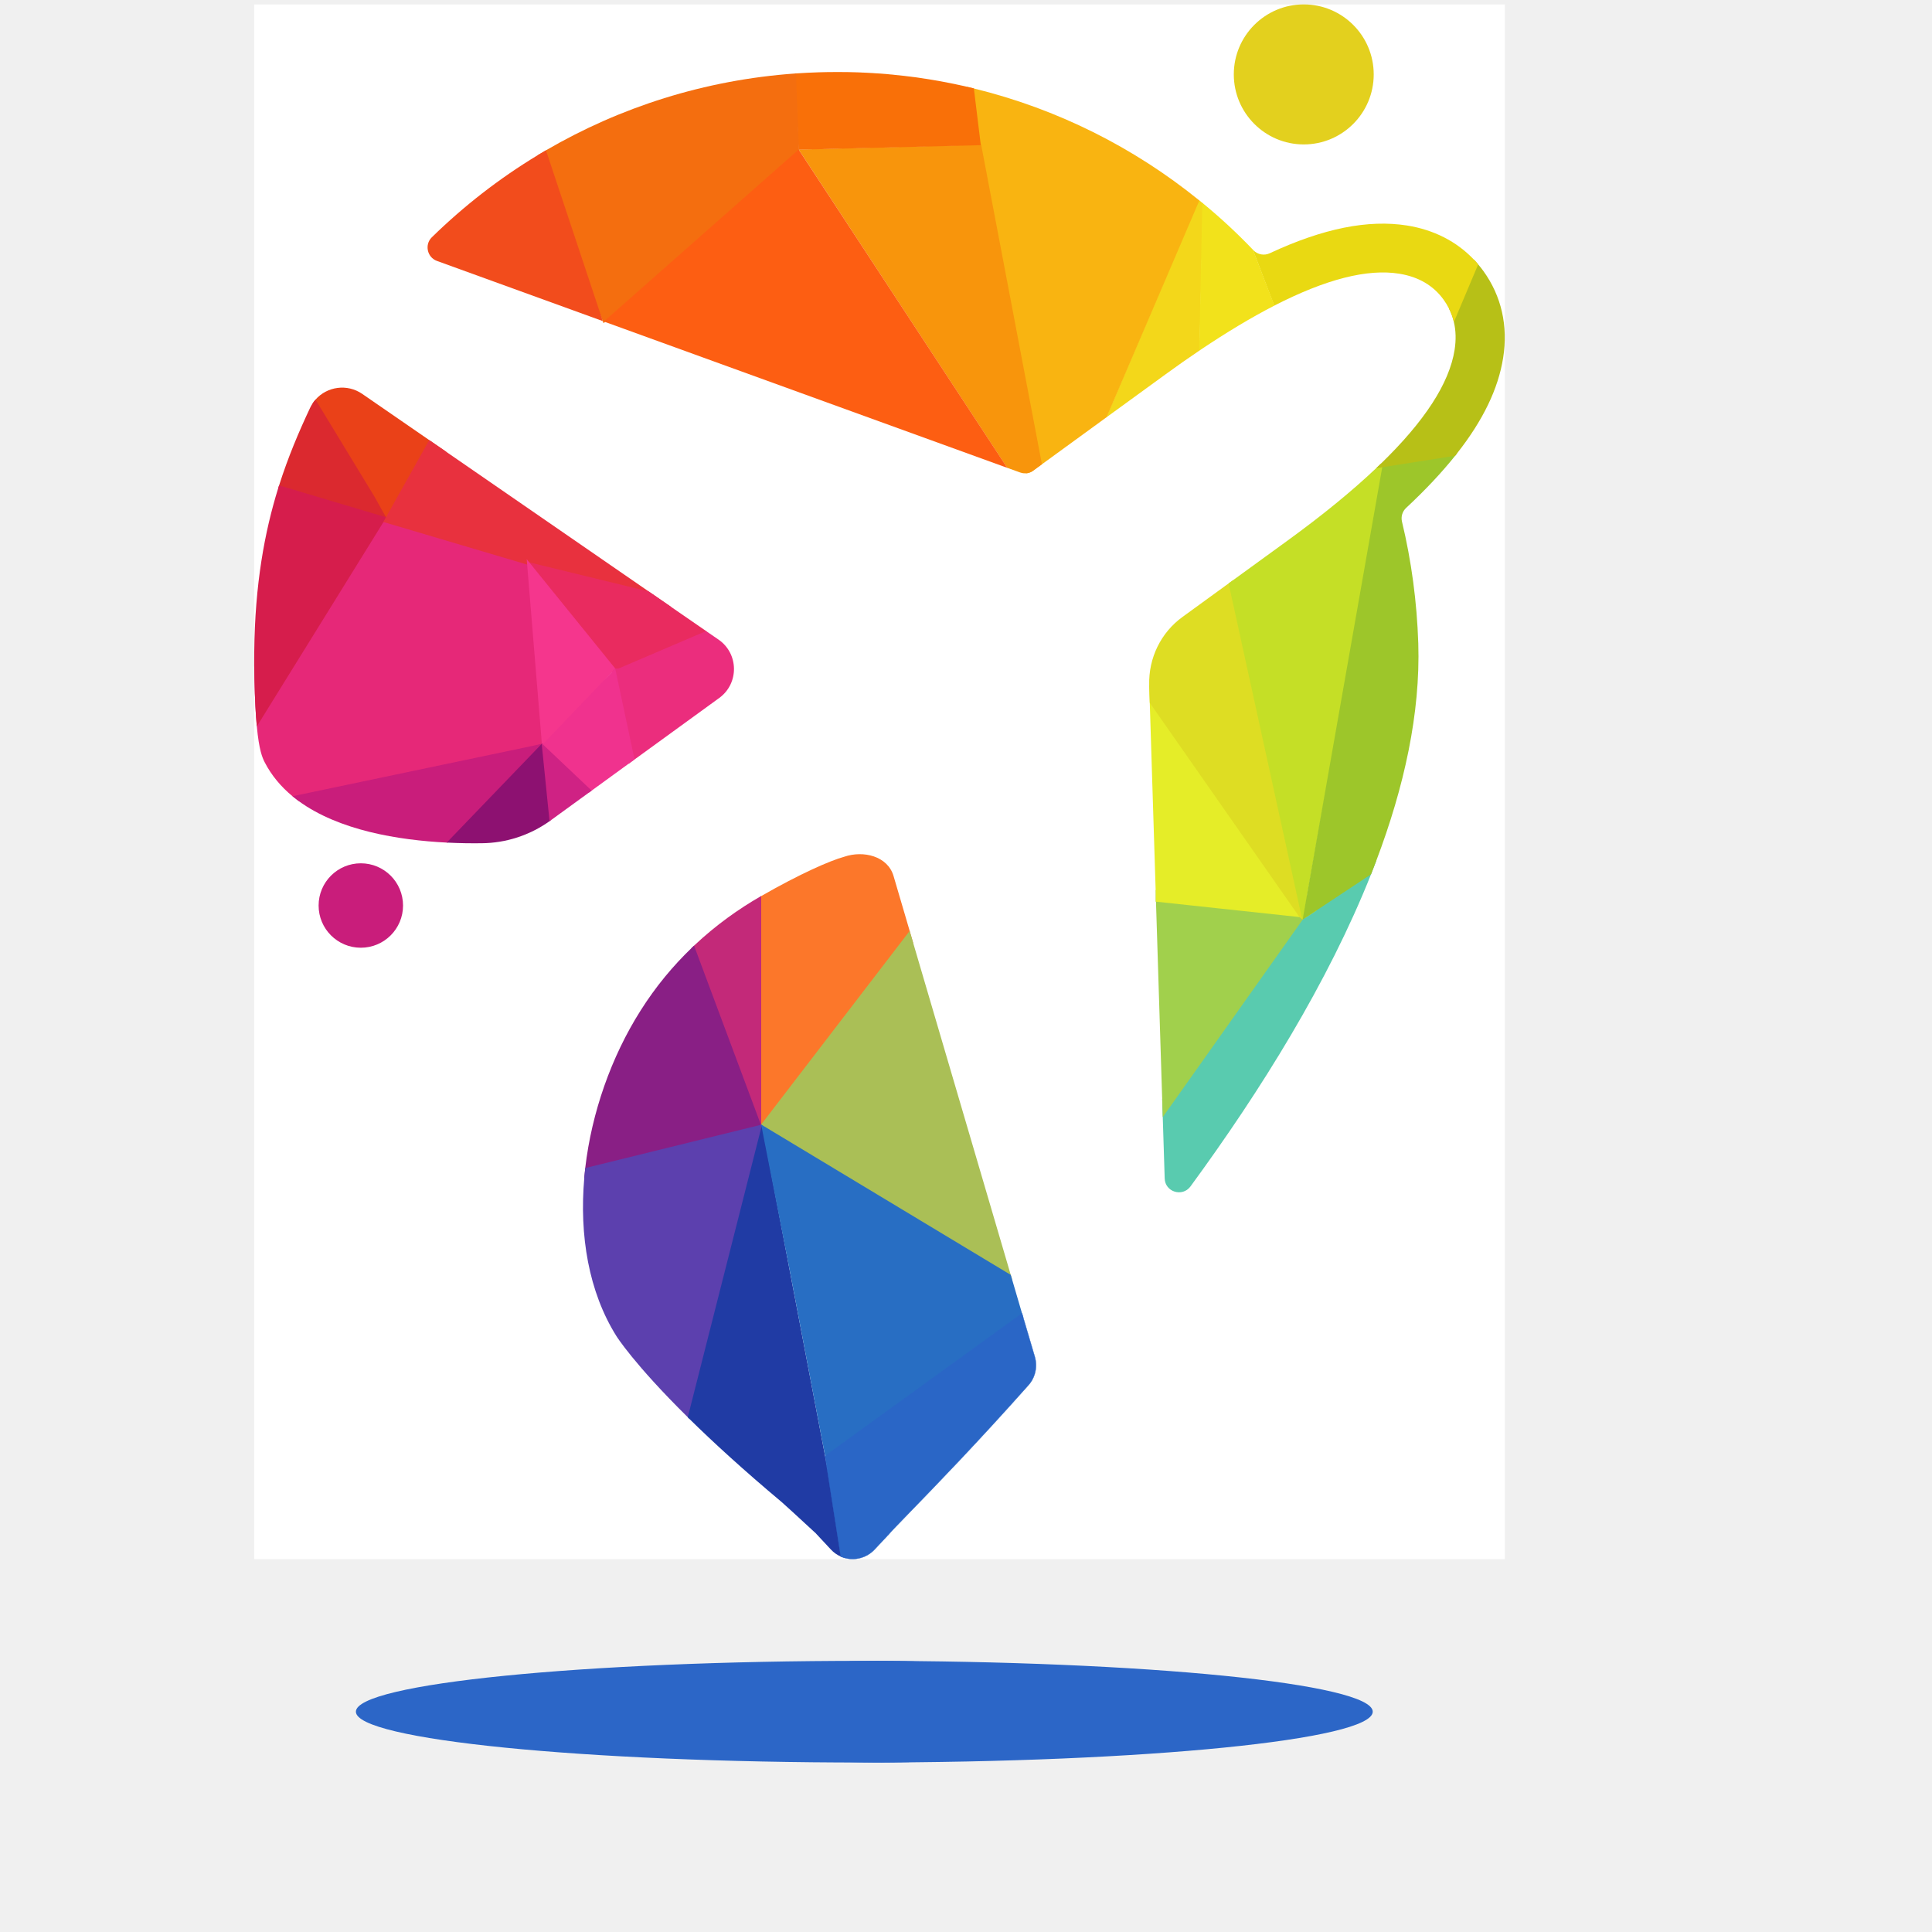
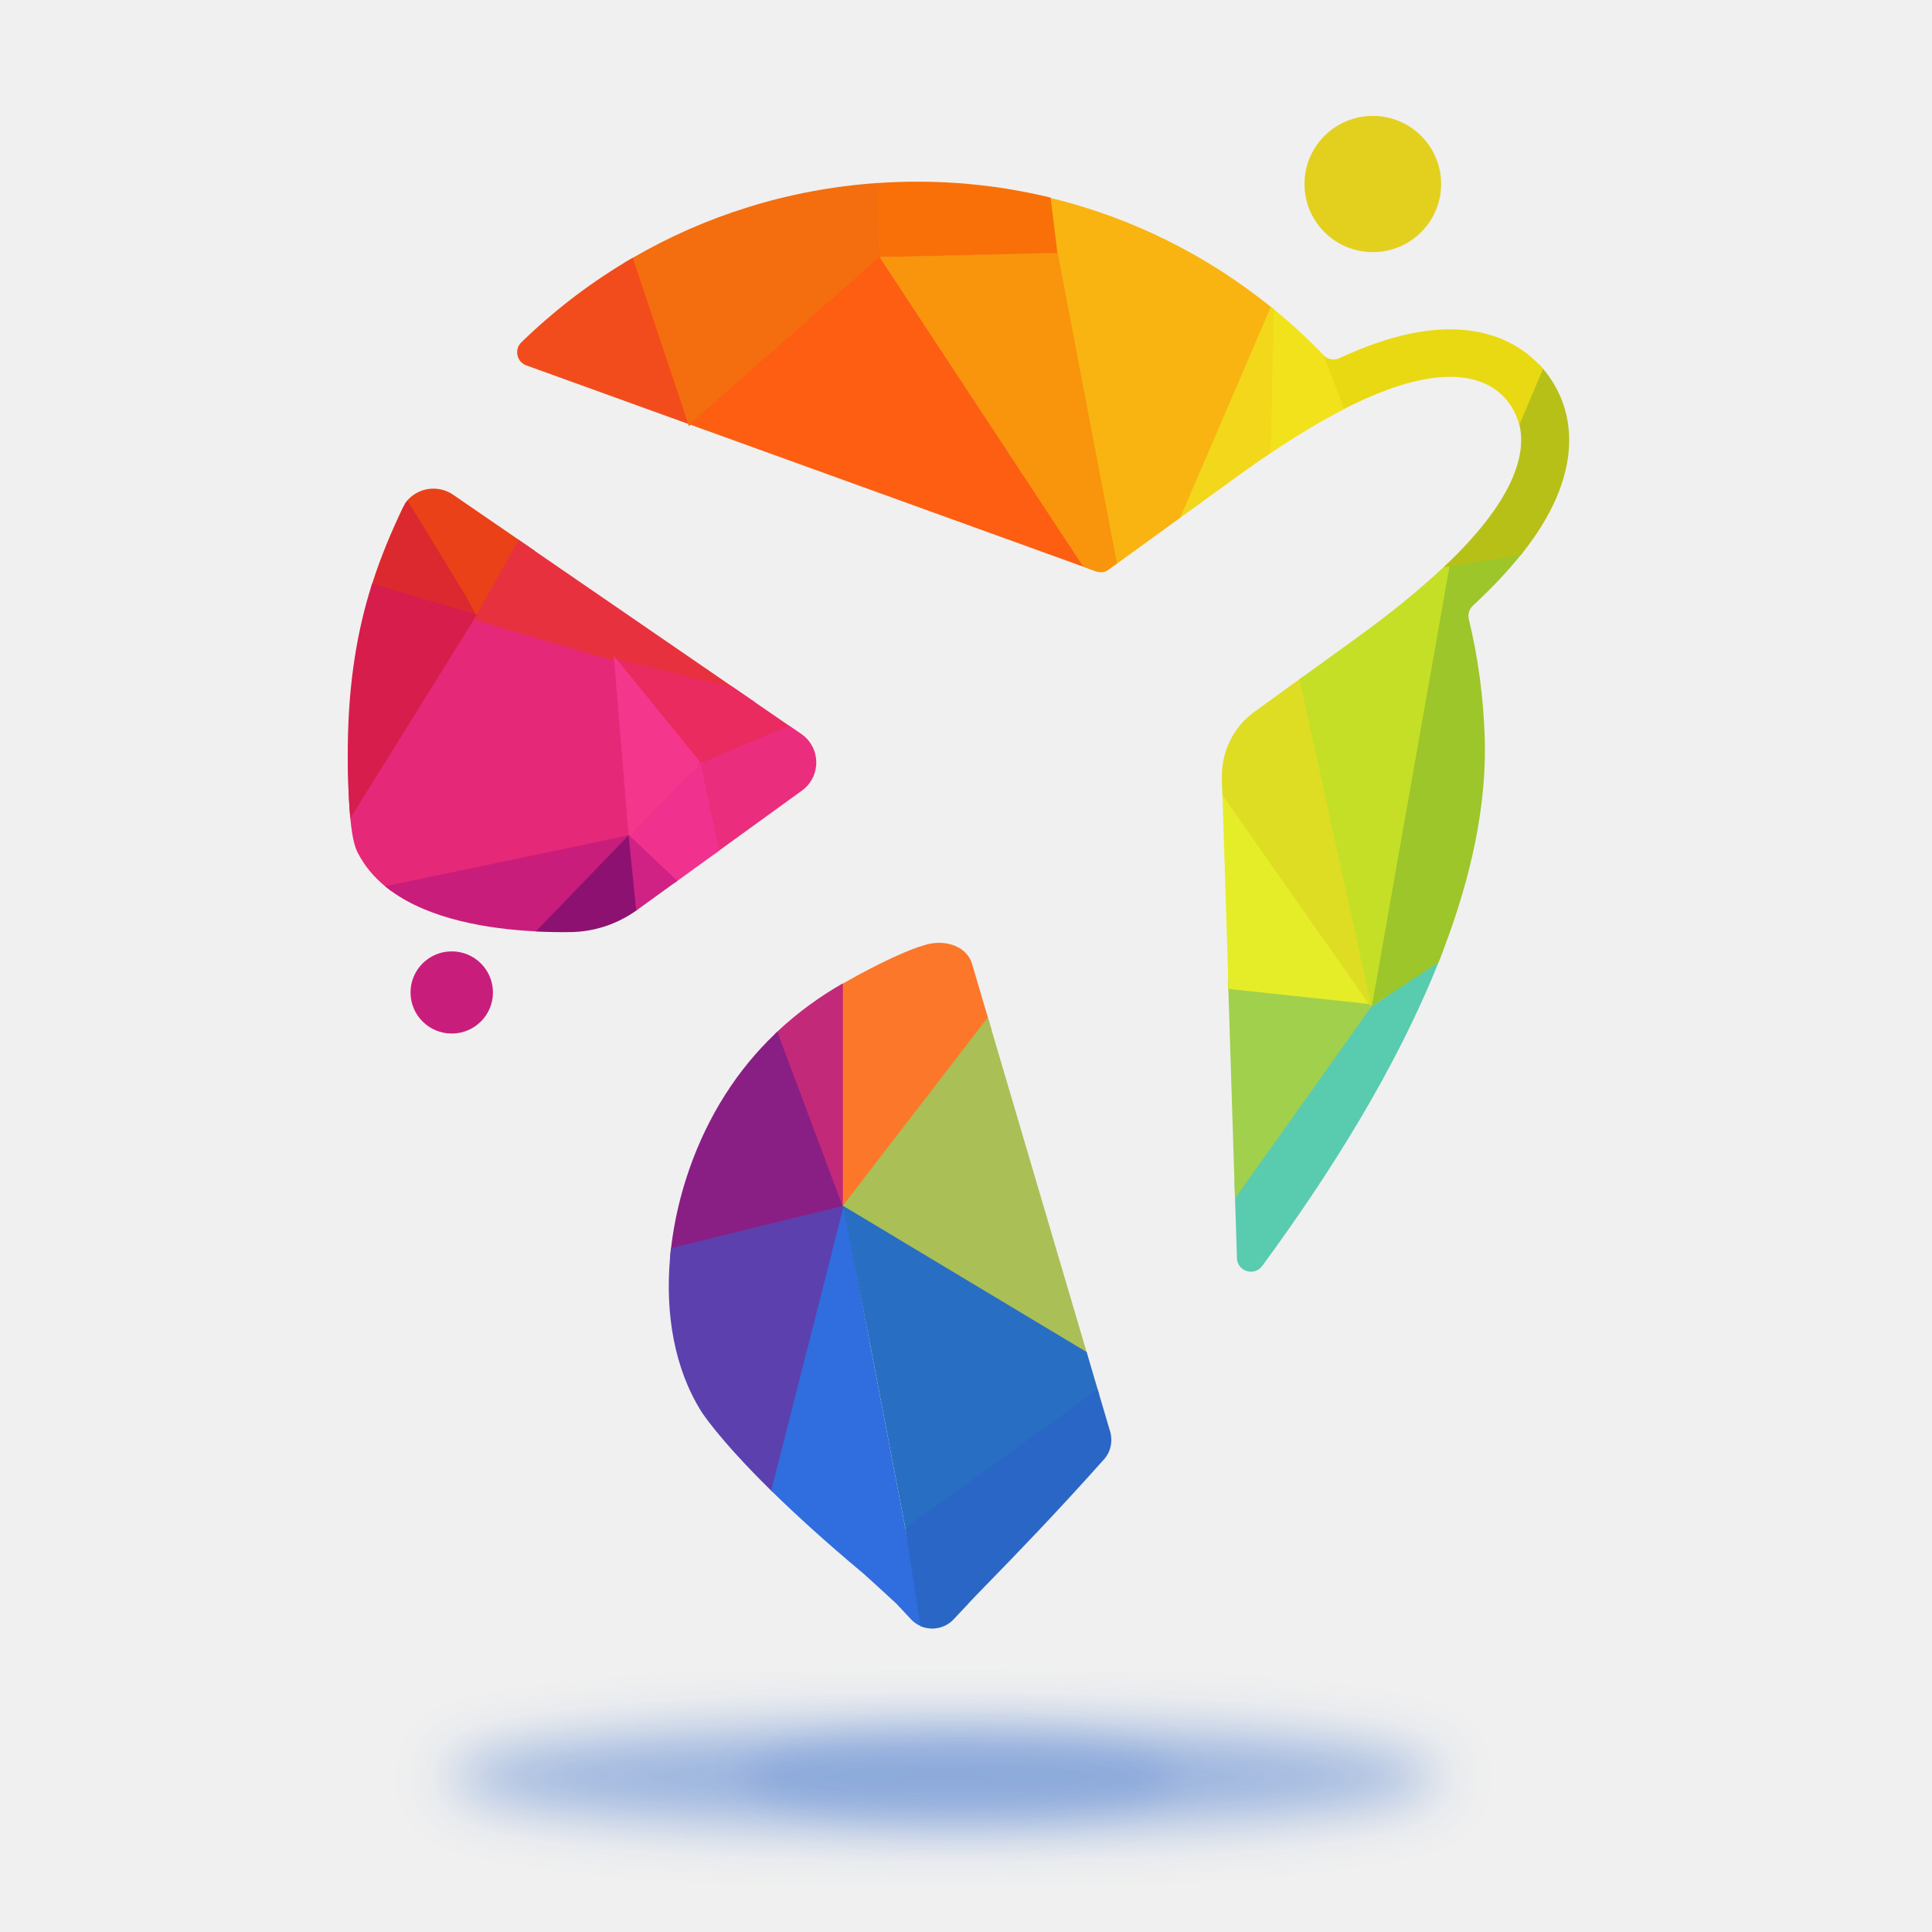
- <svg xmlns="http://www.w3.org/2000/svg" width="62" height="62" viewBox="-7.5 0 57 57" fill="none">
-   <path d="M36.896 0.13H0V46H36.896V0.13Z" fill="white" />
-   <path d="M33.103 25.399L32.327 24.887L31.104 26.552L31.022 26.663L31.011 26.678L30.998 26.695L30.982 26.716L30.865 26.876L30.786 26.984L30.74 27.047L26.788 32.425L26.805 32.959L26.862 34.768C26.873 35.168 27.383 35.325 27.621 35.006C29.705 32.161 31.685 28.978 32.95 25.794L33.103 25.399Z" fill="#59CBAF" />
-   <path d="M31.337 26.728L31.287 26.798L31.15 26.985L31.128 26.935L31.108 26.969L31.081 26.993L31 27.056L30.95 27.108L26.805 32.958L26.788 32.424L26.605 26.601L26.598 26.601V26.259L30.554 26.651L30.822 26.677L30.977 26.692L30.998 26.694L31.008 26.695L31.016 26.696L31.226 26.717L31.337 26.728Z" fill="#A1D04C" />
-   <path d="M31.129 27L31.038 27.06L31.015 27.075L30.95 27.068L30.942 27.067L30.907 27.064L30.838 27.057L30.741 27.046L26.606 26.602L26.599 26.601V26.378L26.422 20.737L26.405 20.215V20.209L30.666 25.959L30.881 26.25L31.048 26.475L31.055 26.485L31.105 26.552L31.227 26.718L31.288 26.799L31.336 26.864L31.129 27Z" fill="#E5ED28" />
-   <path d="M30.94 27.125L30.931 27.131L30.838 27.056L30.787 26.982L30.555 26.65L26.422 20.735L26.405 20.213V20.208C26.384 19.415 26.748 18.663 27.391 18.199L28.749 17.212L28.877 17.119L30.88 26.249L30.977 26.691L30.983 26.715L30.994 26.769L30.999 26.79L31.055 27.047L31.034 27.049L31.001 27.053L30.94 27.125Z" fill="#DEDD23" />
-   <path d="M33.348 13.632L33.331 13.723L33.321 13.779L31.054 26.484L31.022 26.662L31.016 26.696L30.998 26.791L30.949 27.068L30.94 27.122L30.939 27.125L30.938 27.124L30.933 27.114L30.906 27.064L30.865 26.875L30.821 26.677L30.664 25.959L28.748 17.213L28.875 17.12L30.466 15.964C31.508 15.208 32.386 14.491 33.101 13.813C33.143 13.773 33.184 13.734 33.224 13.694L33.348 13.632Z" fill="#C5DF26" />
-   <path d="M33.103 25.399C33.929 23.218 34.408 21.043 34.344 18.984C34.303 17.748 34.141 16.546 33.863 15.391C33.828 15.24 33.875 15.089 33.985 14.985C34.553 14.456 35.034 13.944 35.432 13.446L35.488 13.377L33.332 13.724L33.29 13.731L33.28 13.787L31.047 26.475L31.011 26.679L31.008 26.696L30.995 26.77L30.943 27.068L30.932 27.131L30.94 27.125L31.015 27.075L31.056 27.049L31.151 26.986L31.335 26.864L32.951 25.794L33.103 25.399Z" fill="#9DC62A" />
-   <path d="M36.847 10.56C36.703 11.467 36.258 12.396 35.487 13.376L35.432 13.446L33.321 13.779L33.279 13.786L33.101 13.814C33.143 13.774 33.184 13.735 33.225 13.695C34.529 12.434 35.26 11.309 35.415 10.323C35.461 10.03 35.454 9.756 35.394 9.501C35.362 9.362 35.314 9.23 35.249 9.103L35.983 7.657C36.027 7.704 36.07 7.751 36.111 7.801C36.166 7.865 36.218 7.932 36.268 8.001C36.795 8.732 36.998 9.614 36.847 10.56Z" fill="#B7C017" />
-   <path d="M36.111 7.8L35.394 9.501C35.362 9.362 35.314 9.23 35.249 9.103C35.204 9.013 35.152 8.926 35.091 8.842C34.79 8.425 34.355 8.169 33.787 8.076C32.845 7.922 31.615 8.237 30.099 9.015L30.093 9.018L29.463 7.367L29.467 7.371C29.471 7.376 29.476 7.38 29.48 7.385C29.608 7.513 29.799 7.548 29.961 7.472C31.543 6.734 32.87 6.473 34.012 6.653C34.8 6.779 35.474 7.122 35.982 7.657C36.028 7.703 36.07 7.751 36.111 7.8Z" fill="#E9D912" />
-   <path d="M27.879 10.348C27.561 10.562 27.233 10.792 26.897 11.037L25.149 12.308L25.134 12.319L27.869 5.901C27.875 5.905 27.88 5.909 27.886 5.914C27.915 5.938 27.944 5.961 27.973 5.985C27.979 5.991 27.986 5.996 27.993 6.001L27.889 10.341L27.879 10.348Z" fill="#F3D71A" />
-   <path d="M27.885 5.914L25.149 12.308L25.134 12.319L23.241 13.697L22.98 13.887C22.975 13.891 22.969 13.895 22.964 13.899C22.961 13.901 22.957 13.903 22.954 13.905L22.951 13.907C22.948 13.909 22.944 13.911 22.941 13.913L22.937 13.915C22.934 13.917 22.931 13.919 22.928 13.92L22.922 13.923C22.92 13.925 22.917 13.926 22.915 13.927C22.915 13.927 22.911 13.929 22.909 13.93C22.905 13.931 22.901 13.933 22.897 13.934L22.896 13.935C22.893 13.937 22.889 13.938 22.885 13.939C22.878 13.941 22.872 13.944 22.866 13.945C22.862 13.947 22.858 13.948 22.854 13.948L22.853 13.949C22.85 13.95 22.847 13.951 22.845 13.951C22.84 13.952 22.836 13.954 22.832 13.955C22.829 13.955 22.826 13.956 22.824 13.956C22.82 13.957 22.816 13.958 22.812 13.959C22.807 13.959 22.803 13.96 22.799 13.961H22.796C22.792 13.962 22.788 13.962 22.784 13.962C22.779 13.963 22.774 13.963 22.77 13.963L21.356 4.285L21.354 4.27L21.238 3.481L21.02 2.56C21.038 2.564 21.055 2.568 21.074 2.572C21.087 2.575 21.099 2.578 21.11 2.581C21.11 2.581 21.114 2.582 21.116 2.582C21.138 2.587 21.159 2.593 21.18 2.597C21.198 2.602 21.217 2.606 21.235 2.611C23.695 3.212 25.951 4.349 27.869 5.902C27.874 5.905 27.88 5.909 27.885 5.914Z" fill="#F9B411" />
-   <path d="M23.24 13.697L22.979 13.887C22.974 13.891 22.968 13.895 22.963 13.899C22.96 13.902 22.957 13.903 22.953 13.905L22.95 13.907C22.947 13.909 22.943 13.911 22.94 13.913L22.936 13.915C22.933 13.917 22.93 13.919 22.927 13.92L22.922 13.923C22.919 13.925 22.916 13.926 22.914 13.927C22.914 13.927 22.91 13.929 22.908 13.93C22.904 13.931 22.9 13.933 22.896 13.934L22.895 13.935C22.892 13.937 22.888 13.938 22.884 13.939C22.878 13.941 22.871 13.944 22.865 13.945C22.861 13.947 22.857 13.948 22.853 13.948L22.852 13.949C22.849 13.95 22.846 13.951 22.844 13.951C22.839 13.952 22.835 13.954 22.831 13.955C22.828 13.955 22.825 13.956 22.823 13.956C22.819 13.957 22.815 13.958 22.811 13.959C22.806 13.959 22.803 13.96 22.798 13.961H22.796C22.791 13.962 22.787 13.962 22.783 13.963C22.778 13.963 22.774 13.963 22.769 13.963C22.764 13.963 22.76 13.964 22.754 13.964C22.737 13.965 22.72 13.964 22.703 13.963C22.696 13.962 22.69 13.962 22.684 13.96C22.681 13.96 22.677 13.959 22.674 13.959C22.668 13.958 22.662 13.957 22.656 13.955C22.652 13.955 22.647 13.954 22.642 13.952C22.626 13.948 22.609 13.944 22.592 13.938L22.219 13.803L22.214 13.801L16.066 4.416L16.064 4.412L21.353 4.269L21.438 4.267H21.447L23.24 13.697Z" fill="#F8950C" />
-   <path d="M15.938 1.631H15.944L15.938 1.633V1.631Z" fill="#F97008" />
-   <path d="M21.44 4.283L21.356 4.285L16.073 4.416H16.066H16.06V4.414L15.962 2.168C15.966 2.168 15.969 2.167 15.973 2.167C15.978 2.167 15.983 2.166 15.988 2.166C16.209 2.151 16.432 2.14 16.656 2.133C16.832 2.127 17.007 2.125 17.18 2.125C17.198 2.125 17.216 2.125 17.234 2.125C17.252 2.125 17.269 2.125 17.287 2.125C17.293 2.125 17.299 2.125 17.304 2.125C17.324 2.125 17.345 2.125 17.365 2.126C17.389 2.126 17.415 2.127 17.439 2.127C17.462 2.127 17.485 2.127 17.506 2.127C17.509 2.127 17.511 2.127 17.514 2.127C17.517 2.127 17.519 2.127 17.522 2.127C17.529 2.127 17.537 2.127 17.544 2.128C17.548 2.128 17.551 2.128 17.555 2.128C17.559 2.128 17.562 2.128 17.566 2.128C17.589 2.129 17.612 2.129 17.635 2.13C17.652 2.13 17.67 2.13 17.688 2.131C17.706 2.132 17.725 2.132 17.743 2.133C17.761 2.134 17.778 2.134 17.796 2.134C17.811 2.135 17.826 2.135 17.842 2.136C17.86 2.137 17.878 2.138 17.896 2.138C17.912 2.139 17.927 2.14 17.943 2.141C17.955 2.141 17.969 2.141 17.981 2.142C17.999 2.143 18.018 2.144 18.036 2.145C18.045 2.145 18.054 2.145 18.063 2.146C18.064 2.146 18.066 2.146 18.067 2.146C18.069 2.146 18.07 2.146 18.072 2.146C18.076 2.146 18.081 2.146 18.084 2.147L18.141 2.15C18.162 2.151 18.183 2.152 18.204 2.154C18.215 2.155 18.225 2.155 18.236 2.155C18.252 2.156 18.268 2.157 18.284 2.159C18.304 2.16 18.325 2.161 18.345 2.163C18.368 2.164 18.391 2.166 18.414 2.167C18.418 2.167 18.422 2.168 18.427 2.168L18.443 2.169C18.451 2.17 18.46 2.17 18.469 2.17C18.511 2.173 18.552 2.177 18.593 2.18C18.612 2.181 18.63 2.183 18.648 2.184C18.665 2.186 18.682 2.188 18.698 2.189C18.717 2.191 18.737 2.192 18.756 2.195C18.783 2.197 18.809 2.199 18.837 2.202C18.854 2.204 18.872 2.206 18.89 2.208C18.892 2.208 18.894 2.208 18.895 2.209C18.91 2.21 18.924 2.212 18.937 2.213C18.941 2.213 18.945 2.213 18.949 2.214C18.964 2.216 18.978 2.217 18.993 2.219C18.999 2.22 19.004 2.22 19.01 2.22C19.031 2.223 19.052 2.225 19.073 2.227C19.076 2.227 19.08 2.228 19.083 2.228C19.115 2.232 19.147 2.235 19.18 2.239C19.226 2.245 19.272 2.25 19.318 2.256C19.333 2.257 19.348 2.26 19.364 2.261C19.386 2.264 19.409 2.267 19.43 2.27C19.45 2.272 19.47 2.275 19.49 2.277C19.509 2.28 19.53 2.283 19.549 2.285C19.57 2.288 19.589 2.291 19.609 2.294C19.628 2.297 19.647 2.299 19.667 2.303C19.669 2.303 19.671 2.303 19.673 2.303C19.692 2.306 19.71 2.309 19.728 2.312C19.746 2.314 19.763 2.317 19.78 2.32C19.791 2.321 19.802 2.323 19.812 2.324C19.825 2.327 19.838 2.328 19.851 2.331C19.869 2.334 19.887 2.336 19.905 2.339C19.945 2.346 19.984 2.352 20.023 2.359C20.043 2.362 20.062 2.366 20.083 2.369C20.102 2.372 20.122 2.376 20.141 2.379C20.161 2.382 20.18 2.386 20.2 2.389C20.22 2.392 20.239 2.396 20.259 2.4C20.298 2.407 20.337 2.415 20.376 2.422C20.395 2.426 20.415 2.43 20.435 2.433C20.454 2.437 20.474 2.441 20.493 2.445C20.51 2.448 20.525 2.451 20.542 2.454C20.549 2.456 20.557 2.457 20.565 2.459C20.58 2.462 20.595 2.465 20.61 2.468C20.628 2.471 20.644 2.475 20.661 2.478C20.683 2.483 20.705 2.488 20.727 2.493C20.747 2.496 20.766 2.501 20.785 2.505C20.805 2.509 20.823 2.514 20.843 2.518C20.862 2.522 20.882 2.526 20.901 2.53C20.92 2.535 20.939 2.539 20.959 2.543C20.978 2.548 20.997 2.552 21.016 2.557C21.034 2.561 21.052 2.565 21.071 2.569C21.084 2.572 21.095 2.575 21.107 2.578C21.109 2.579 21.111 2.579 21.113 2.579C21.134 2.584 21.156 2.59 21.177 2.594C21.195 2.599 21.213 2.603 21.232 2.608L21.334 3.443L21.435 4.265L21.44 4.283Z" fill="#F97008" />
-   <path d="M16.074 4.448L16.072 4.449L10.349 9.497L10.325 9.519L10.306 9.536L10.298 9.51L10.284 9.475L8.359 4.582C8.441 4.532 8.524 4.483 8.607 4.435C10.793 3.161 13.288 2.359 15.962 2.168C15.966 2.168 15.969 2.167 15.973 2.167C15.978 2.167 15.983 2.166 15.988 2.166C15.986 2.184 15.986 2.202 15.986 2.202L16.072 4.412V4.415L16.073 4.426L16.074 4.448Z" fill="#F46E0F" />
-   <path d="M10.285 9.474L10.284 9.473L5.391 7.698C5.102 7.593 5.02 7.216 5.24 7.001C6.181 6.081 7.226 5.267 8.36 4.581C8.442 4.531 8.525 4.482 8.608 4.434L10.285 9.474Z" fill="#F24C1C" />
-   <path d="M22.218 13.803L16.066 4.416L16.064 4.412L16.06 4.415L10.316 9.486L22.212 13.801L22.218 13.803Z" fill="#FD5E12" />
-   <path d="M30.094 9.018C29.416 9.367 28.681 9.808 27.889 10.341L27.88 10.348L27.973 5.984C27.979 5.99 27.986 5.995 27.992 6C28.509 6.425 29.001 6.882 29.464 7.366L29.468 7.37L30.1 9.014L30.094 9.018Z" fill="#F2E21B" />
-   <path d="M1.307 23.629L8.227 22.053L8.421 22.009L8.487 21.994L8.49 21.993L8.508 21.989L8.531 21.984L8.536 21.983L8.563 21.977L8.561 21.909L8.466 17.127L8.463 17.003L8.459 16.777L8.456 16.675L8.441 15.924L4.233 14.934L4.088 14.901L3.456 14.752L3.391 14.737L2.85 14.611L2.673 14.898L2.602 15.013L0.001 19.233C-0.002 19.493 -0 19.761 0.007 20.037C0.02 20.645 0.045 21.094 0.077 21.431C0.144 22.143 0.241 22.352 0.308 22.487C0.511 22.882 0.793 23.213 1.129 23.491L1.307 23.629Z" fill="#E62878" />
-   <path d="M5.666 13.33L4.234 14.934L3.818 15.4L3.817 15.401L3.814 15.404L3.805 15.414L3.797 15.422L3.78 15.393L3.66 15.191L3.391 14.736L1.719 11.908C1.747 11.866 1.777 11.826 1.809 11.789C2.148 11.404 2.739 11.313 3.187 11.621L5.164 12.984L5.666 13.33Z" fill="#EA4118" />
-   <path d="M3.82 15.408L3.813 15.405L3.811 15.405L3.78 15.394L2.603 15.013L0.71 14.399C0.718 14.372 0.726 14.346 0.734 14.321C1.002 13.478 1.318 12.737 1.646 12.039C1.667 11.993 1.691 11.949 1.719 11.909C1.746 11.866 1.777 11.827 1.809 11.79L3.547 14.65L3.888 15.261L3.812 15.394L3.815 15.399L3.816 15.402L3.817 15.404L3.82 15.408Z" fill="#DB292F" />
-   <path d="M3.898 15.263L3.815 15.398L3.813 15.401L3.811 15.405L3.805 15.415L0.077 21.431C0.045 21.094 0.019 20.644 0.007 20.038C-0 19.761 -0.002 19.494 0.001 19.233C0.021 17.24 0.305 15.698 0.709 14.398C0.717 14.371 0.726 14.346 0.733 14.32L2.672 14.898L3.659 15.192L3.708 15.207L3.887 15.26L3.898 15.263Z" fill="#D61D4C" />
-   <path d="M12.321 17.92L8.46 16.777L8.212 16.703L8.119 16.676L8.053 16.657L3.817 15.402H3.816L3.813 15.401L3.809 15.4L3.812 15.393L3.888 15.26L4.089 14.901L5.164 12.984L5.666 13.33L11.639 17.45L11.676 17.475L12.321 17.92Z" fill="#E8313E" />
-   <path d="M13.333 18.618L12.321 17.92L11.676 17.475L11.639 17.45L8.457 16.675L8.119 16.592L8.046 16.575L8.04 16.574L8.047 16.582L8.119 16.676L8.467 17.127L10.552 19.829L10.56 19.84L10.585 19.873L10.674 19.833L10.799 19.778L13.354 18.633L13.333 18.618Z" fill="#E92B5F" />
-   <path d="M10.652 19.724L8.04 16.498L8.501 22.118L10.652 19.724Z" fill="#F5368D" />
-   <path d="M1.129 23.491L1.307 23.63C2.5 24.503 4.263 24.788 5.68 24.859L5.705 24.861L8.49 22.015L8.493 22.013L8.509 21.997L8.492 22L8.489 22.001L8.487 21.942L8.196 22.009L1.129 23.491Z" fill="#C91D7B" />
-   <path d="M5.705 24.86C6.068 24.878 6.407 24.882 6.708 24.878C7.427 24.873 8.125 24.645 8.713 24.228L8.746 24.204L8.541 22.077L8.535 22.017L8.532 21.985L8.531 21.979L8.528 21.945L8.508 21.965L8.489 21.939L8.485 21.943L8.482 21.947L8.421 22.01L8.415 22.016L5.68 24.859L5.705 24.86Z" fill="#8D1171" />
-   <path d="M13.333 18.618L10.752 19.722L10.652 19.725L10.587 19.793L10.627 19.852L10.557 19.824L10.56 19.841L10.588 19.994L11.043 22.536C11.102 22.493 11.162 22.449 11.222 22.406C11.227 22.402 11.233 22.398 11.238 22.395C12.066 21.792 12.895 21.19 13.723 20.59C14.308 20.16 14.296 19.284 13.7 18.871L13.355 18.634L13.333 18.618Z" fill="#EB2D7D" />
-   <path d="M11.221 22.405C11.162 22.448 11.102 22.492 11.042 22.535C10.68 22.799 10.317 23.062 9.955 23.326C9.926 23.347 9.896 23.368 9.867 23.389L8.567 22.05L8.535 22.016L8.509 21.989L8.497 21.976L8.513 21.959L8.528 21.943L8.562 21.908L10.551 19.829L10.556 19.823L10.586 19.793L10.651 19.725L10.659 19.761L10.674 19.832L10.686 19.89L11.221 22.405Z" fill="#F0328E" />
-   <path d="M8.747 24.203C8.749 24.202 8.751 24.2 8.753 24.199C9.124 23.929 9.497 23.659 9.868 23.389C9.897 23.368 9.927 23.347 9.956 23.326L8.587 22.03L8.537 21.983L8.532 21.978L8.513 21.961L8.49 21.939L8.486 21.935L8.482 21.947L8.487 21.995L8.488 22.001L8.489 22.016L8.713 24.228" fill="#CF2284" />
-   <path d="M19.441 27.82L15.055 33.162L15.001 33.229L14.991 33.24L14.976 33.258L14.958 33.281L14.954 33.286L14.951 33.29L14.935 33.309V26.449L14.959 26.436C16.096 25.783 16.994 25.389 17.406 25.277C17.972 25.083 18.687 25.256 18.862 25.843L19.339 27.466L19.34 27.47L19.441 27.82Z" fill="#FC772A" />
-   <path d="M14.933 26.449C14.303 26.812 13.627 27.286 12.976 27.9C12.95 27.925 12.924 27.949 12.898 27.974L14.913 33.196L14.923 33.221L14.933 33.248L14.943 33.272L14.95 33.29L14.953 33.297L14.958 33.309V33.308V33.281V33.208V33.203V33.186V33.178V26.436L14.933 26.449Z" fill="#C32979" />
-   <path d="M9.736 34.755L14.939 33.35L14.964 33.344L15.004 33.333L14.993 33.302L14.976 33.258L14.969 33.236L14.958 33.207L14.955 33.201L14.95 33.187L14.934 33.144L12.977 27.9C12.951 27.924 12.925 27.948 12.899 27.973C12.366 28.487 11.852 29.096 11.397 29.818C10.536 31.177 9.956 32.823 9.766 34.462L9.736 34.755Z" fill="#891F85" />
-   <path d="M22.363 37.759L15.015 33.316L15.003 33.309L14.993 33.302L14.98 33.295L14.957 33.281L14.951 33.277L14.943 33.272L14.934 33.267L14.903 33.248L14.924 33.222L14.934 33.208L14.937 33.204L14.944 33.194L14.95 33.187L14.95 33.186L14.957 33.177L19.338 27.466L19.338 27.47L19.442 27.82L22.32 37.613L22.329 37.643L22.331 37.647L22.363 37.759Z" fill="#AABF56" />
-   <path d="M15.033 33.247L15.016 33.316L15.01 33.338L14.984 33.441L12.837 41.858C12.822 41.843 12.807 41.828 12.793 41.814C11.195 40.237 10.686 39.419 10.686 39.419C9.865 38.109 9.59 36.445 9.738 34.755L9.768 34.461L14.915 33.194L14.935 33.189L14.939 33.188L14.952 33.185L14.96 33.176L15.033 33.247Z" fill="#5C40AE" />
-   <path d="M17.416 45.962L17.306 45.923C17.198 45.876 17.098 45.807 17.013 45.715L16.59 45.261C16.584 45.255 16.579 45.249 16.574 45.243C16.564 45.232 16.556 45.222 16.544 45.215C16.023 44.732 15.635 44.378 15.566 44.319C14.425 43.363 13.53 42.541 12.836 41.859C12.821 41.844 12.806 41.829 12.791 41.815L14.939 33.35L14.952 33.297L14.954 33.292L14.957 33.28L14.968 33.236L14.974 33.212L14.969 33.188L14.987 33.22L14.991 33.24L15.004 33.309L15.009 33.339L16.749 42.465L16.842 42.955L17.416 45.962Z" fill="#203BA4" />
-   <path d="M22.693 38.881L16.873 42.968L16.868 42.943L16.843 42.951L16.749 42.465L15.787 37.419L15.006 33.431L14.998 33.385L14.988 33.333L14.98 33.297L14.98 33.295L14.977 33.282L14.976 33.276L14.974 33.267L14.968 33.236L14.957 33.177L14.98 33.191L14.981 33.192L15.056 33.237L22.32 37.613L22.329 37.643L22.33 37.647L22.363 37.759L22.653 38.748L22.692 38.877L22.693 38.881Z" fill="#286EC3" />
-   <path d="M22.843 40.867C21.351 42.547 20.085 43.852 19.349 44.61C19.006 44.964 18.778 45.198 18.698 45.296C18.69 45.3 18.685 45.306 18.679 45.313C18.676 45.317 18.673 45.321 18.668 45.326L18.303 45.715C18.07 45.965 17.722 46.05 17.415 45.963L17.306 45.924L16.842 42.955L16.844 42.954L16.867 42.937L22.653 38.748L22.691 38.877L22.692 38.882L23.029 40.024C23.116 40.321 23.046 40.64 22.843 40.867Z" fill="#2A66C6" stroke="#2A66C6" stroke-width="0.008" />
-   <path d="M30.965 0.13C29.825 0.13 28.901 1.055 28.901 2.195C28.901 3.336 29.826 4.261 30.965 4.261C32.105 4.261 33.029 3.336 33.029 2.195C33.029 1.055 32.105 0.13 30.965 0.13Z" fill="#E3D01E" />
-   <path d="M3.145 25.47C2.458 25.47 1.9 26.027 1.9 26.716C1.9 27.404 2.458 27.961 3.145 27.961C3.833 27.961 4.391 27.404 4.391 26.716C4.391 26.027 3.833 25.47 3.145 25.47Z" fill="#C91D7B" />
-   <path d="M18 52C26.284 52 33 51.328 33 50.5C33 49.672 26.284 49 18 49C9.716 49 3 49.672 3 50.5C3 51.328 9.716 52 18 52Z" fill="#2C66C7" />
-   <path d="M18.5 52C22.09 52 25 51.328 25 50.5C25 49.672 22.09 49 18.5 49C14.91 49 12 49.672 12 50.5C12 51.328 14.91 52 18.5 52Z" fill="#2C66C7" />
+ <svg xmlns="http://www.w3.org/2000/svg" width="100" height="100" viewBox="0 0 100 100" fill="none">
+   <g clip-path="url(#clip0_2_2)">
+     <path d="M74.719 49.133L73.389 48.259L71.293 51.101L71.154 51.291L71.134 51.317L71.112 51.345L71.085 51.383L70.885 51.655L70.749 51.839L70.67 51.946L63.899 61.127L63.927 62.039L64.025 65.127C64.045 65.81 64.919 66.077 65.326 65.533C68.897 60.677 72.289 55.244 74.457 49.809L74.719 49.133Z" fill="#59CBAF" />
+     <path d="M71.688 51.4L71.601 51.52L71.366 51.839L71.329 51.753L71.295 51.811L71.248 51.852L71.11 51.959L71.023 52.048L63.922 62.034L63.893 61.123L63.579 51.183L63.567 51.182V50.599L70.345 51.267L70.805 51.313L71.07 51.338L71.106 51.342L71.122 51.344L71.137 51.345L71.497 51.381L71.688 51.4Z" fill="#A1D04C" />
+     <path d="M71.34 51.865L71.184 51.968L71.144 51.995L71.033 51.983L71.019 51.982L70.959 51.975L70.841 51.963L70.675 51.946L63.59 51.187L63.578 51.186V50.804L63.274 41.175L63.246 40.284C63.246 40.282 63.246 40.278 63.246 40.275L70.546 50.09L70.915 50.587L71.2 50.97L71.214 50.987L71.298 51.102L71.508 51.385L71.612 51.524L71.695 51.635L71.34 51.865Z" fill="#E5ED28" />
+     <path d="M71.017 52.074L71.002 52.084L70.843 51.955L70.755 51.83L70.358 51.263L63.276 41.166L63.248 40.275C63.248 40.273 63.248 40.269 63.248 40.266C63.211 38.912 63.836 37.628 64.936 36.836L67.263 35.151L67.482 34.993L70.915 50.578L71.081 51.333L71.091 51.373L71.111 51.465L71.119 51.502L71.215 51.939L71.178 51.943L71.121 51.951L71.017 52.074Z" fill="#DEDD23" />
+     <path d="M75.141 29.047L75.112 29.202L75.095 29.297L71.21 50.986L71.156 51.289L71.145 51.347L71.115 51.51L71.031 51.983L71.015 52.075L71.013 52.08L71.012 52.078L71.004 52.062L70.957 51.975L70.886 51.653L70.811 51.314L70.542 50.089L67.259 35.159L67.477 35L70.203 33.028C71.988 31.737 73.492 30.513 74.717 29.356C74.79 29.288 74.859 29.221 74.929 29.153L75.141 29.047Z" fill="#C5DF26" />
+     <path d="M74.725 49.127C76.14 45.404 76.96 41.693 76.85 38.178C76.781 36.067 76.503 34.016 76.026 32.044C75.967 31.787 76.046 31.529 76.235 31.35C77.208 30.448 78.033 29.575 78.716 28.724L78.811 28.605L75.116 29.198L75.044 29.21L75.028 29.305L71.202 50.964L71.141 51.313L71.135 51.342L71.112 51.469L71.023 51.976L71.004 52.084L71.019 52.075L71.147 51.99L71.217 51.944L71.379 51.837L71.695 51.629L74.464 49.803L74.725 49.127Z" fill="#9DC62A" />
+     <path d="M81.138 23.81C80.892 25.357 80.128 26.943 78.808 28.616L78.713 28.735L75.096 29.304L75.024 29.316L74.72 29.364C74.792 29.296 74.862 29.229 74.931 29.161C77.166 27.007 78.418 25.088 78.685 23.404C78.762 22.905 78.752 22.436 78.649 22.001C78.594 21.765 78.51 21.539 78.401 21.322L79.658 18.855C79.733 18.933 79.806 19.015 79.877 19.099C79.971 19.208 80.06 19.323 80.145 19.441C81.049 20.689 81.397 22.195 81.138 23.81Z" fill="#B7C017" />
+     <path d="M79.865 19.099L78.636 22.001C78.581 21.765 78.498 21.539 78.388 21.321C78.31 21.168 78.221 21.02 78.116 20.877C77.6 20.164 76.855 19.727 75.882 19.569C74.268 19.307 72.161 19.844 69.564 21.172L69.553 21.177L68.474 18.359L68.48 18.366C68.488 18.374 68.496 18.382 68.503 18.39C68.721 18.607 69.05 18.667 69.327 18.538C72.038 17.279 74.312 16.833 76.268 17.14C77.618 17.355 78.773 17.941 79.644 18.853C79.721 18.933 79.794 19.015 79.865 19.099Z" fill="#E9D912" />
+     <path d="M65.775 23.443C65.23 23.808 64.669 24.201 64.093 24.619L61.098 26.79L61.072 26.808L65.758 15.852C65.767 15.858 65.777 15.866 65.786 15.874C65.836 15.914 65.887 15.954 65.936 15.996C65.947 16.005 65.959 16.013 65.97 16.023L65.792 23.432L65.775 23.443Z" fill="#F3D71A" />
+     <path d="M65.776 15.884L61.088 26.799L61.062 26.817L57.818 29.17L57.372 29.494C57.363 29.501 57.353 29.507 57.344 29.514C57.339 29.518 57.333 29.521 57.328 29.525C57.327 29.526 57.325 29.527 57.322 29.527C57.317 29.532 57.31 29.534 57.305 29.538C57.302 29.54 57.301 29.541 57.298 29.542C57.293 29.545 57.288 29.547 57.282 29.55C57.28 29.552 57.276 29.554 57.273 29.555C57.269 29.558 57.264 29.559 57.26 29.562C57.257 29.564 57.254 29.565 57.25 29.566C57.243 29.569 57.237 29.572 57.23 29.574C57.229 29.574 57.229 29.576 57.227 29.576C57.222 29.578 57.215 29.581 57.209 29.582C57.198 29.586 57.187 29.59 57.176 29.593C57.17 29.596 57.163 29.597 57.156 29.598C57.155 29.598 57.154 29.599 57.154 29.599C57.15 29.601 57.144 29.602 57.14 29.604C57.132 29.605 57.126 29.608 57.117 29.609C57.113 29.61 57.108 29.612 57.104 29.612C57.097 29.613 57.091 29.614 57.084 29.616C57.076 29.617 57.069 29.618 57.061 29.62C57.06 29.62 57.059 29.62 57.057 29.62C57.049 29.621 57.042 29.621 57.036 29.622C57.028 29.624 57.02 29.624 57.012 29.624L54.589 13.103L54.585 13.077L54.388 11.73L54.013 10.158C54.044 10.164 54.074 10.172 54.106 10.179C54.128 10.184 54.148 10.188 54.168 10.194C54.171 10.195 54.175 10.195 54.179 10.196C54.215 10.204 54.251 10.214 54.287 10.222C54.318 10.23 54.35 10.236 54.381 10.245C58.597 11.271 62.461 13.212 65.748 15.862C65.758 15.868 65.767 15.876 65.776 15.884Z" fill="#F9B411" />
+     <path d="M57.812 29.157L57.366 29.482C57.356 29.489 57.347 29.495 57.338 29.502C57.332 29.506 57.327 29.509 57.322 29.513C57.32 29.514 57.319 29.515 57.316 29.515C57.311 29.519 57.304 29.522 57.299 29.526C57.296 29.527 57.295 29.529 57.292 29.53C57.287 29.533 57.282 29.535 57.276 29.538C57.273 29.539 57.269 29.542 57.267 29.543C57.263 29.546 57.257 29.547 57.253 29.55C57.251 29.551 57.248 29.553 57.244 29.554C57.237 29.557 57.23 29.559 57.224 29.562C57.222 29.562 57.222 29.563 57.221 29.563C57.216 29.566 57.209 29.569 57.202 29.57C57.192 29.574 57.181 29.578 57.17 29.581C57.163 29.583 57.157 29.585 57.15 29.586C57.149 29.586 57.148 29.587 57.148 29.587C57.143 29.589 57.138 29.59 57.134 29.591C57.126 29.593 57.119 29.595 57.111 29.597C57.107 29.598 57.102 29.599 57.098 29.599C57.091 29.601 57.084 29.602 57.078 29.603C57.07 29.605 57.063 29.606 57.055 29.607C57.054 29.607 57.052 29.607 57.051 29.607C57.043 29.609 57.036 29.609 57.029 29.61C57.022 29.611 57.014 29.611 57.005 29.611C56.997 29.611 56.989 29.613 56.98 29.613C56.95 29.614 56.921 29.613 56.892 29.61C56.881 29.609 56.87 29.609 56.859 29.606C56.854 29.606 56.849 29.605 56.843 29.603C56.833 29.602 56.822 29.601 56.812 29.598C56.804 29.597 56.796 29.595 56.788 29.593C56.76 29.586 56.731 29.578 56.703 29.569L56.063 29.338L56.054 29.334L45.52 13.313L45.516 13.307L54.58 13.064L54.725 13.06H54.741L57.812 29.157Z" fill="#F8950C" />
+     <path d="M45.306 8.551H45.316L45.306 8.554V8.551Z" fill="#F97008" />
+     <path d="M54.737 13.088L54.593 13.092L45.541 13.315H45.529H45.518V13.313V13.312L45.351 9.478C45.357 9.478 45.363 9.476 45.37 9.476C45.377 9.476 45.387 9.475 45.395 9.475C45.774 9.448 46.156 9.43 46.541 9.418C46.841 9.408 47.141 9.404 47.438 9.404C47.469 9.404 47.499 9.404 47.529 9.404C47.56 9.404 47.59 9.404 47.621 9.404C47.631 9.404 47.641 9.404 47.65 9.404C47.685 9.404 47.72 9.404 47.755 9.406H47.756C47.797 9.406 47.84 9.407 47.882 9.407C47.921 9.407 47.96 9.408 47.997 9.408C48.001 9.408 48.005 9.408 48.009 9.408C48.015 9.408 48.019 9.408 48.024 9.408C48.036 9.408 48.049 9.408 48.062 9.41C48.068 9.41 48.074 9.41 48.08 9.41C48.087 9.41 48.092 9.41 48.099 9.41C48.138 9.411 48.178 9.411 48.217 9.412C48.246 9.412 48.277 9.414 48.308 9.415C48.339 9.416 48.371 9.416 48.402 9.418C48.433 9.419 48.462 9.419 48.493 9.42C48.52 9.422 48.545 9.422 48.572 9.423C48.603 9.424 48.634 9.426 48.664 9.427C48.691 9.428 48.718 9.43 48.745 9.431C48.766 9.432 48.789 9.432 48.81 9.434C48.841 9.435 48.873 9.436 48.904 9.438C48.919 9.439 48.935 9.439 48.95 9.44C48.953 9.44 48.955 9.44 48.958 9.44C48.961 9.44 48.963 9.44 48.966 9.44C48.973 9.44 48.981 9.44 48.987 9.442L49.084 9.447C49.12 9.448 49.156 9.451 49.192 9.454C49.211 9.455 49.229 9.456 49.247 9.456C49.274 9.458 49.302 9.459 49.329 9.462C49.364 9.464 49.399 9.466 49.434 9.468C49.472 9.471 49.513 9.474 49.552 9.476C49.56 9.476 49.566 9.478 49.574 9.478L49.601 9.479C49.616 9.48 49.631 9.482 49.647 9.482C49.718 9.487 49.789 9.493 49.858 9.498C49.891 9.501 49.921 9.503 49.953 9.506C49.982 9.509 50.011 9.511 50.039 9.514C50.072 9.517 50.105 9.519 50.137 9.523C50.184 9.527 50.23 9.531 50.276 9.537C50.306 9.539 50.337 9.542 50.368 9.546C50.37 9.546 50.374 9.546 50.377 9.547C50.401 9.55 50.425 9.553 50.448 9.554C50.455 9.555 50.463 9.555 50.469 9.557C50.495 9.559 50.519 9.562 50.544 9.565C50.554 9.566 50.563 9.566 50.573 9.567C50.609 9.571 50.645 9.575 50.681 9.579C50.687 9.579 50.693 9.581 50.699 9.581C50.754 9.587 50.809 9.593 50.865 9.599C50.944 9.609 51.023 9.618 51.101 9.627C51.126 9.63 51.153 9.634 51.18 9.637C51.217 9.642 51.256 9.646 51.294 9.651C51.327 9.655 51.362 9.661 51.395 9.665C51.429 9.669 51.464 9.674 51.497 9.678C51.532 9.683 51.566 9.687 51.599 9.693C51.633 9.698 51.665 9.702 51.698 9.707C51.702 9.707 51.705 9.709 51.709 9.709C51.741 9.713 51.772 9.718 51.804 9.723C51.834 9.727 51.863 9.733 51.892 9.737C51.911 9.739 51.93 9.742 51.947 9.745C51.97 9.749 51.992 9.752 52.014 9.756C52.045 9.761 52.076 9.765 52.107 9.77C52.175 9.781 52.242 9.792 52.309 9.804C52.343 9.809 52.376 9.816 52.411 9.821C52.445 9.826 52.478 9.833 52.512 9.838C52.545 9.844 52.579 9.85 52.612 9.856C52.646 9.861 52.679 9.868 52.713 9.874C52.78 9.886 52.847 9.9 52.914 9.912C52.947 9.918 52.981 9.925 53.014 9.93C53.048 9.937 53.081 9.944 53.115 9.95C53.143 9.956 53.169 9.961 53.198 9.966C53.211 9.969 53.224 9.972 53.238 9.974C53.263 9.98 53.289 9.985 53.316 9.99C53.345 9.996 53.373 10.002 53.403 10.008C53.44 10.016 53.478 10.024 53.515 10.032C53.549 10.039 53.582 10.046 53.614 10.053C53.648 10.06 53.68 10.068 53.714 10.075C53.747 10.081 53.781 10.089 53.813 10.096C53.846 10.104 53.878 10.111 53.912 10.119C53.945 10.127 53.977 10.133 54.011 10.141C54.042 10.148 54.073 10.156 54.105 10.163C54.126 10.168 54.146 10.172 54.166 10.177C54.169 10.179 54.173 10.179 54.177 10.18C54.213 10.188 54.249 10.197 54.286 10.205C54.316 10.213 54.349 10.22 54.38 10.228L54.555 11.654L54.728 13.057L54.737 13.088Z" fill="#F97008" />
+     <path d="M45.539 13.369L45.537 13.371L35.731 21.989L35.689 22.026L35.657 22.055L35.642 22.01L35.618 21.95L32.32 13.598C32.461 13.513 32.603 13.429 32.745 13.348C36.49 11.173 40.766 9.803 45.348 9.477C45.354 9.477 45.36 9.476 45.366 9.476C45.374 9.476 45.384 9.475 45.392 9.475C45.388 9.505 45.385 9.536 45.388 9.536L45.537 13.307V13.314L45.538 13.333L45.539 13.369Z" fill="#F46E0F" />
+     <path d="M35.626 21.944L35.624 21.942L27.241 18.912C26.745 18.733 26.606 18.09 26.982 17.722C28.594 16.151 30.386 14.763 32.327 13.592C32.468 13.506 32.61 13.422 32.752 13.341L35.626 21.944Z" fill="#F24C1C" />
+     <path d="M56.072 29.333L45.531 13.308L45.527 13.301L45.521 13.306L35.68 21.962L56.062 29.329L56.072 29.333Z" fill="#FD5E12" />
+     <path d="M69.566 21.181C68.404 21.776 67.145 22.529 65.787 23.44L65.772 23.451L65.932 16.002C65.943 16.012 65.955 16.02 65.965 16.029C66.851 16.755 67.693 17.535 68.487 18.361L68.494 18.368L69.577 21.174L69.566 21.181Z" fill="#F2E21B" />
+     <path d="M20.239 46.11L32.097 43.42L32.429 43.344L32.542 43.318L32.547 43.317L32.578 43.31L32.618 43.301L32.626 43.3L32.672 43.289L32.669 43.173L32.506 35.009L32.502 34.798L32.494 34.413L32.49 34.239L32.464 32.956L25.254 31.267L25.006 31.21L23.922 30.956L23.811 30.931L22.885 30.715L22.581 31.206L22.46 31.402L18.002 38.606C17.998 39.049 18 39.507 18.012 39.978C18.035 41.016 18.078 41.782 18.133 42.357C18.248 43.573 18.413 43.93 18.528 44.16C18.877 44.834 19.359 45.4 19.935 45.874L20.239 46.11Z" fill="#E62878" />
+     <path d="M27.7 28.525L25.245 31.263L24.533 32.059L24.531 32.06L24.526 32.065L24.511 32.081L24.498 32.096L24.468 32.047L24.263 31.701L23.802 30.924L20.937 26.096C20.984 26.024 21.037 25.956 21.091 25.893C21.672 25.237 22.685 25.082 23.453 25.607L26.84 27.933L27.7 28.525Z" fill="#EA4118" />
+     <path d="M24.544 32.09L24.532 32.086L24.528 32.084L24.474 32.067L22.458 31.416L19.215 30.368C19.228 30.322 19.243 30.278 19.256 30.234C19.715 28.796 20.257 27.531 20.819 26.34C20.855 26.261 20.896 26.186 20.943 26.117C20.99 26.045 21.043 25.977 21.098 25.914L24.076 30.796L24.659 31.839L24.531 32.067L24.535 32.075L24.537 32.081L24.539 32.083L24.544 32.09Z" fill="#DB292F" />
+     <path d="M24.68 31.823L24.537 32.053L24.534 32.059L24.53 32.064L24.519 32.081L18.133 42.352C18.078 41.776 18.034 41.009 18.012 39.973C18 39.502 17.998 39.045 18.002 38.6C18.037 35.197 18.523 32.565 19.216 30.346C19.229 30.3 19.244 30.256 19.257 30.212L22.579 31.199L24.27 31.701L24.353 31.726L24.66 31.817L24.68 31.823Z" fill="#D61D4C" />
+     <path d="M39.108 36.37L32.492 34.418L32.068 34.292L31.907 34.245L31.795 34.212L24.537 32.071H24.535L24.531 32.069L24.523 32.067L24.529 32.056V32.055L24.658 31.828L25.002 31.215L26.845 27.943L27.705 28.534L37.94 35.566V35.567L38.003 35.61L39.108 36.37Z" fill="#E8313E" />
+     <path d="M40.838 37.559L39.105 36.368L37.999 35.608L37.937 35.565V35.564L32.484 34.242L31.904 34.101L31.779 34.072L31.769 34.069L31.781 34.084L31.904 34.244L32.5 35.013L36.073 39.627L36.087 39.645L36.13 39.701L36.283 39.633L36.496 39.538L40.874 37.584L40.838 37.559Z" fill="#E92B5F" />
+     <path d="M36.244 39.445L31.769 33.938L32.559 43.53L36.244 39.445Z" fill="#F5368D" />
+     <path d="M19.928 45.872L20.232 46.108C22.275 47.6 25.297 48.086 27.725 48.207L27.768 48.21L32.54 43.353L32.544 43.349L32.572 43.321L32.542 43.326L32.537 43.328L32.534 43.227L32.036 43.342L19.928 45.872Z" fill="#C91D7B" />
+     <path d="M27.774 48.215C28.396 48.246 28.978 48.252 29.492 48.246C30.725 48.236 31.92 47.847 32.928 47.135L32.984 47.095L32.633 43.464L32.622 43.361L32.617 43.306L32.616 43.296L32.61 43.238L32.577 43.273L32.545 43.227L32.538 43.234L32.531 43.241L32.427 43.349L32.417 43.36L27.731 48.212L27.774 48.215Z" fill="#8D1171" />
+     <path d="M40.843 37.554L36.421 39.439L36.249 39.443L36.138 39.559L36.206 39.66L36.087 39.612L36.092 39.642L36.139 39.902L36.919 44.242C37.021 44.169 37.123 44.094 37.226 44.02C37.235 44.014 37.245 44.007 37.254 44.001C38.673 42.972 40.092 41.945 41.511 40.919C42.514 40.186 42.493 38.69 41.471 37.986L40.88 37.58L40.843 37.554Z" fill="#EB2D7D" />
+     <path d="M37.224 44.028C37.122 44.101 37.02 44.176 36.917 44.25C36.297 44.7 35.675 45.149 35.054 45.599C35.005 45.635 34.954 45.671 34.904 45.707L32.677 43.42L32.622 43.363L32.577 43.316L32.557 43.295L32.585 43.266L32.61 43.239L32.668 43.179L36.075 39.629L36.085 39.62L36.136 39.568L36.247 39.452L36.26 39.514L36.286 39.636L36.307 39.734L37.224 44.028Z" fill="#F0328E" />
+     <path d="M32.988 47.09C32.992 47.088 32.995 47.085 32.999 47.082C33.636 46.622 34.273 46.161 34.91 45.7C34.959 45.664 35.01 45.628 35.06 45.592L32.715 43.38L32.629 43.3L32.62 43.291L32.588 43.261L32.549 43.224L32.541 43.217L32.535 43.237L32.543 43.32L32.545 43.331L32.547 43.356L32.931 47.132" fill="#CF2284" />
+     <path d="M51.309 53.272L43.793 62.391L43.7 62.505L43.684 62.525L43.659 62.554L43.627 62.594L43.62 62.602L43.615 62.609L43.588 62.642V50.932L43.628 50.909C45.578 49.794 47.115 49.121 47.821 48.93C48.791 48.599 50.017 48.896 50.316 49.897L51.133 52.667L51.135 52.674L51.309 53.272Z" fill="#FC772A" />
+     <path d="M43.585 50.921C42.505 51.542 41.346 52.351 40.231 53.399C40.187 53.441 40.143 53.482 40.099 53.525L43.55 62.438L43.568 62.483L43.585 62.528L43.601 62.569L43.613 62.599L43.619 62.612L43.627 62.632V62.629V62.584V62.459V62.45V62.421V62.409V50.9L43.585 50.921Z" fill="#C32979" />
+     <path d="M34.681 65.103L43.595 62.704L43.638 62.694L43.707 62.675L43.688 62.623L43.66 62.547L43.646 62.511L43.628 62.46L43.624 62.449L43.614 62.427V62.425L43.587 62.353L40.233 53.401C40.189 53.442 40.145 53.483 40.101 53.526C39.187 54.403 38.306 55.443 37.527 56.675C36.051 58.994 35.058 61.804 34.733 64.603L34.681 65.103Z" fill="#891F85" />
+     <path d="M56.315 70.229L43.725 62.645L43.705 62.633L43.687 62.621L43.664 62.609L43.626 62.585L43.615 62.578L43.601 62.57L43.585 62.56L43.533 62.529L43.568 62.483L43.585 62.46L43.591 62.452L43.603 62.436L43.612 62.424L43.613 62.423L43.626 62.407L51.131 52.657L51.132 52.664L51.309 53.262L56.241 69.979L56.256 70.03L56.259 70.038L56.315 70.229Z" fill="#AABF56" />
+     <path d="M43.754 62.53L43.724 62.646L43.713 62.685L43.669 62.86L39.991 77.229C39.965 77.203 39.94 77.178 39.914 77.154C37.177 74.461 36.305 73.066 36.305 73.066C34.899 70.829 34.427 67.989 34.681 65.103L34.731 64.602L43.551 62.439L43.586 62.43H43.587L43.592 62.429L43.614 62.423H43.616L43.628 62.409L43.754 62.53Z" fill="#5C40AE" />
+     <path d="M47.84 84.234L47.653 84.167C47.468 84.087 47.296 83.968 47.15 83.811L46.425 83.036C46.415 83.026 46.407 83.016 46.397 83.006C46.381 82.987 46.366 82.97 46.346 82.958C45.454 82.134 44.789 81.529 44.67 81.429C42.715 79.796 41.182 78.393 39.993 77.229C39.968 77.204 39.943 77.178 39.917 77.154L43.597 62.704L43.619 62.615L43.622 62.605L43.627 62.585L43.646 62.511L43.657 62.469L43.648 62.428L43.678 62.483L43.685 62.517L43.708 62.635L43.717 62.685L46.697 78.264L46.857 79.101L47.84 84.234Z" fill="#306DDE" />
+     <path d="M56.884 72.146L46.912 79.123L46.903 79.079L46.86 79.094L46.699 78.263L45.051 69.65L43.713 62.843L43.699 62.764L43.681 62.674L43.669 62.614L43.668 62.61L43.664 62.588L43.661 62.577L43.658 62.562L43.648 62.509L43.629 62.409L43.668 62.433L43.67 62.434L43.799 62.511L56.245 69.981L56.26 70.032L56.262 70.04L56.319 70.231L56.816 71.918L56.881 72.138L56.884 72.146Z" fill="#286EC3" />
+     <path d="M57.14 75.535C54.584 78.403 52.414 80.631 51.153 81.925C50.565 82.528 50.175 82.929 50.037 83.096C50.024 83.102 50.016 83.113 50.005 83.125C50 83.132 49.994 83.138 49.986 83.146L49.362 83.811C48.961 84.239 48.366 84.383 47.84 84.234L47.652 84.168L46.857 79.1L46.861 79.097L46.9 79.069L56.815 71.919L56.879 72.138L56.882 72.146L57.458 74.096C57.607 74.604 57.487 75.148 57.14 75.535Z" fill="#2A66C6" stroke="#2A66C6" stroke-width="0.005" />
+     <path d="M71.057 5.999C69.103 5.999 67.52 7.578 67.52 9.525C67.52 11.473 69.104 13.05 71.057 13.05C73.01 13.05 74.593 11.471 74.593 9.525C74.593 7.578 73.01 5.999 71.057 5.999Z" fill="#E3D01E" />
+     <path d="M23.382 49.243C22.204 49.243 21.249 50.195 21.249 51.37C21.249 52.545 22.204 53.496 23.382 53.496C24.56 53.496 25.515 52.545 25.515 51.37C25.515 50.195 24.56 49.243 23.382 49.243Z" fill="#C91D7B" />
+   </g>
+   <g opacity="0.45" filter="url(#filter0_f_2_2)">
+     <ellipse cx="48.836" cy="91.974" rx="25.701" ry="2.561" fill="#2C66C7" />
+   </g>
+   <g opacity="0.14" filter="url(#filter1_f_2_2)">
+     <ellipse cx="49.691" cy="91.974" rx="11.137" ry="2.561" fill="#2C66C7" />
+   </g>
+   <defs>
+     <filter id="filter0_f_2_2" x="20.179" y="86.457" width="57.315" height="11.035" filterUnits="userSpaceOnUse" color-interpolation-filters="sRGB">
+       <feFlood flood-opacity="0" result="BackgroundImageFix" />
+       <feBlend mode="normal" in="SourceGraphic" in2="BackgroundImageFix" result="shape" />
+       <feGaussianBlur stdDeviation="1.478" result="effect1_foregroundBlur_2_2" />
+     </filter>
+     <filter id="filter1_f_2_2" x="36.779" y="87.639" width="25.822" height="8.669" filterUnits="userSpaceOnUse" color-interpolation-filters="sRGB">
+       <feFlood flood-opacity="0" result="BackgroundImageFix" />
+       <feBlend mode="normal" in="SourceGraphic" in2="BackgroundImageFix" result="shape" />
+       <feGaussianBlur stdDeviation="0.887" result="effect1_foregroundBlur_2_2" />
+     </filter>
+     <clipPath id="clip0_2_2">
+       <rect width="63.216" height="78.301" fill="white" transform="translate(18 6)" />
+     </clipPath>
+   </defs>
</svg>
